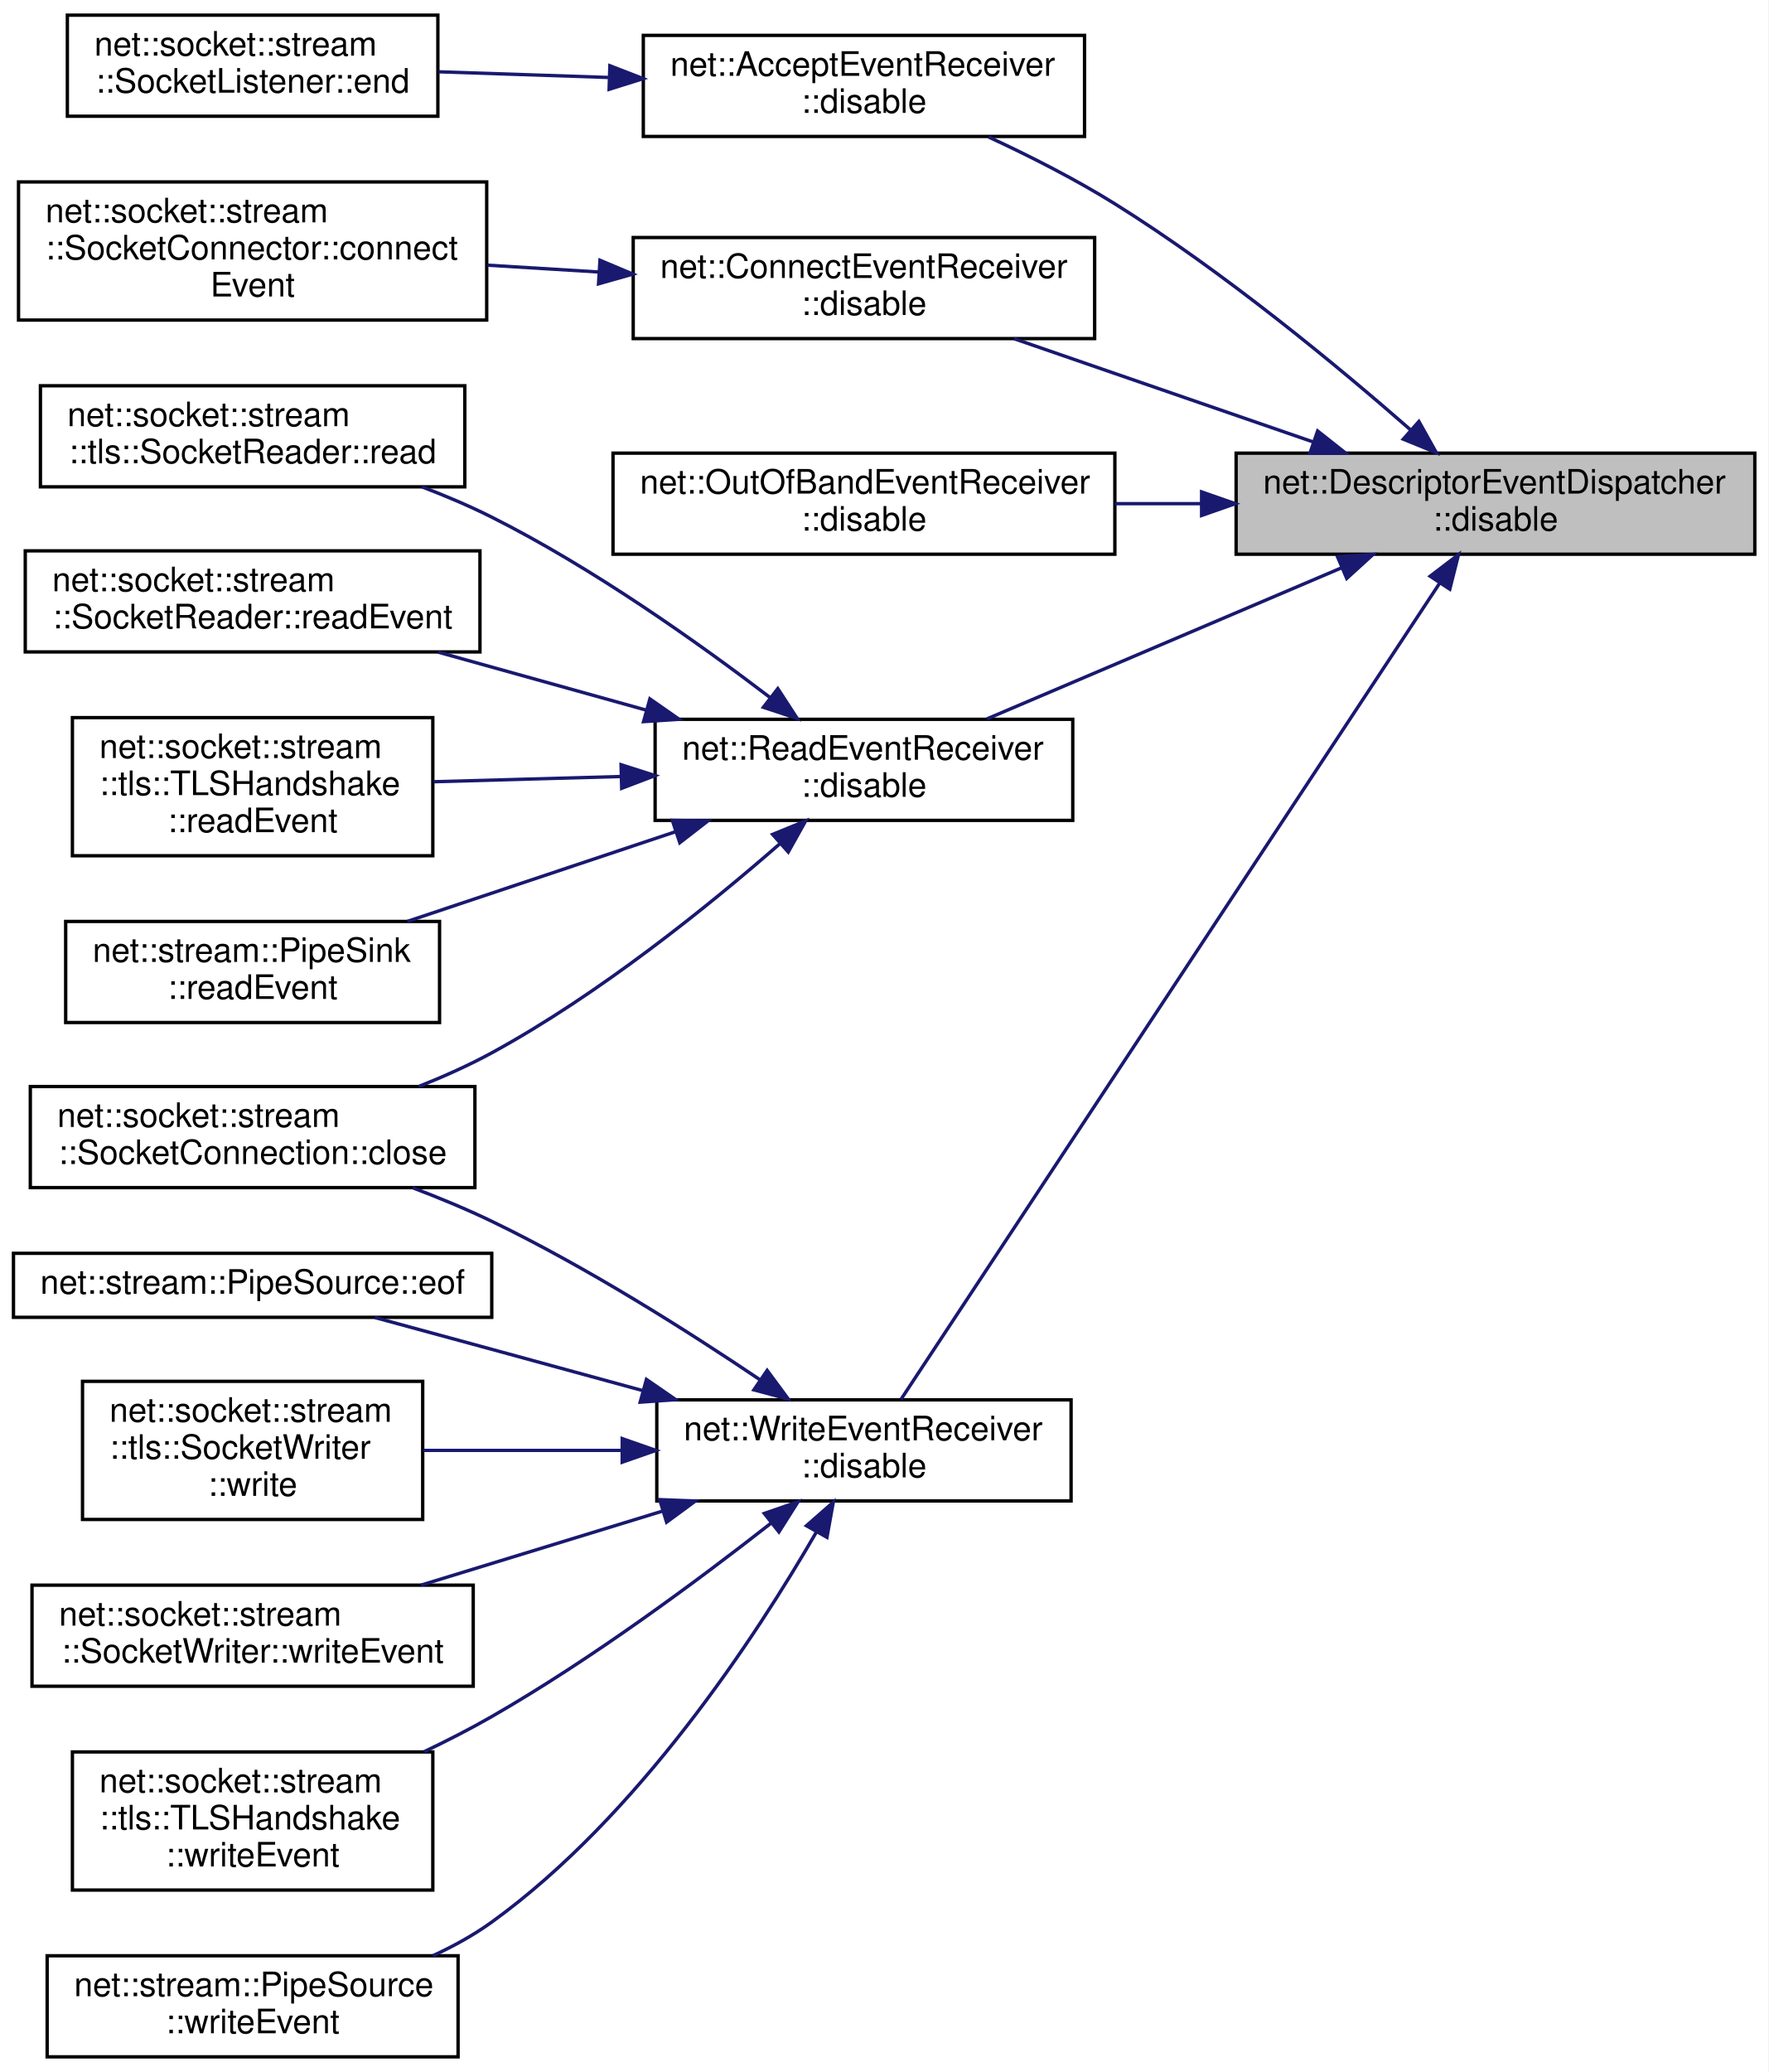
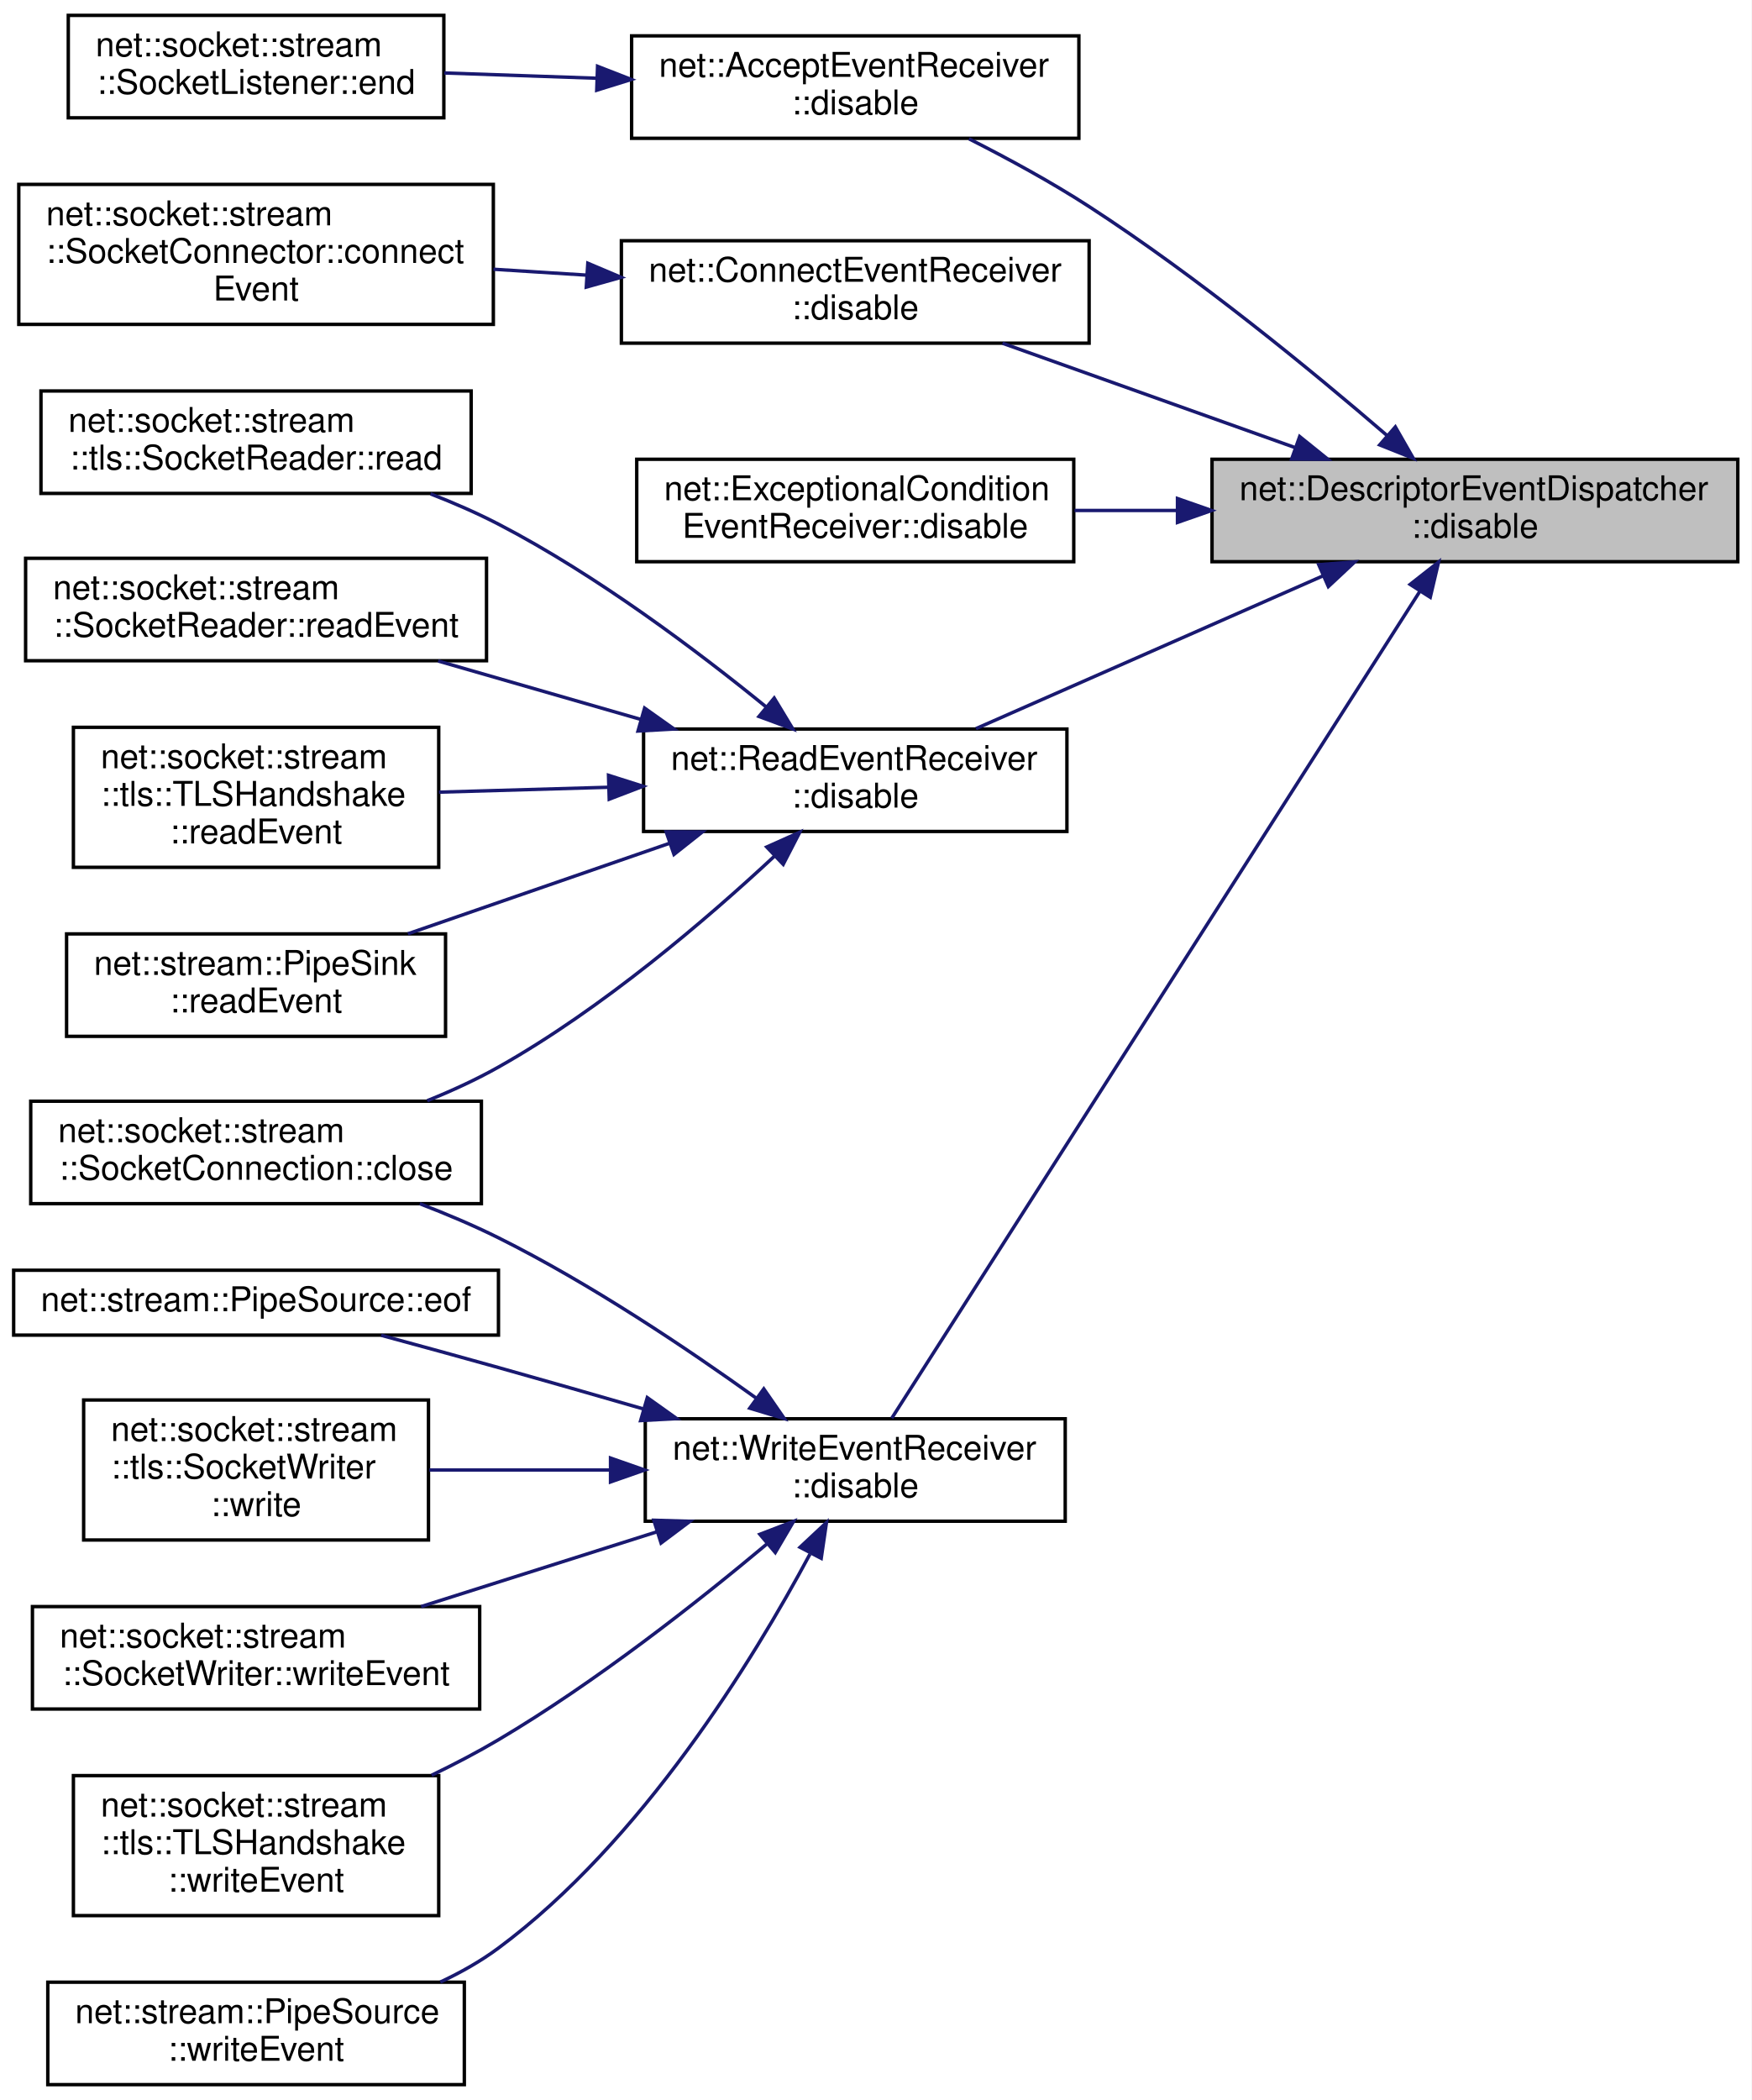
- <svg xmlns="http://www.w3.org/2000/svg" xmlns:xlink="http://www.w3.org/1999/xlink" width="525pt" height="615pt" viewBox="0.00 0.00 525.00 615.00">
+ <svg xmlns="http://www.w3.org/2000/svg" xmlns:xlink="http://www.w3.org/1999/xlink" width="513pt" height="615pt" viewBox="0.00 0.00 513.00 615.00">
  <g id="graph0" class="graph" transform="scale(1 1) rotate(0) translate(4 611)">
-     <polygon fill="white" stroke="transparent" points="-4,4 -4,-611 521,-611 521,4 -4,4" />
+     <polygon fill="white" stroke="transparent" points="-4,4 -4,-611 509,-611 509,4 -4,4" />
    <g id="node1" class="node">
      <g id="a_node1">
        <a xlink:title=" ">
-           <polygon fill="#bfbfbf" stroke="black" points="363,-446.5 363,-476.5 517,-476.5 517,-446.5 363,-446.5" />
-           <text text-anchor="start" x="371" y="-464.5" font-family="Helvetica,sans-Serif" font-size="10.00">net::DescriptorEventDispatcher</text>
-           <text text-anchor="middle" x="440" y="-453.5" font-family="Helvetica,sans-Serif" font-size="10.00">::disable</text>
+           <polygon fill="#bfbfbf" stroke="black" points="351,-446.5 351,-476.5 505,-476.5 505,-446.5 351,-446.5" />
+           <text text-anchor="start" x="359" y="-464.5" font-family="Helvetica,sans-Serif" font-size="10.00">net::DescriptorEventDispatcher</text>
+           <text text-anchor="middle" x="428" y="-453.5" font-family="Helvetica,sans-Serif" font-size="10.00">::disable</text>
        </a>
      </g>
    </g>
    <g id="node2" class="node">
      <g id="a_node2">
        <a xlink:href="classnet_1_1_accept_event_receiver.html#a9d6b2c168ca3557cb6006f55d2249edb" target="_top" xlink:title=" ">
-           <polygon fill="white" stroke="black" points="187,-570.5 187,-600.5 318,-600.5 318,-570.5 187,-570.5" />
-           <text text-anchor="start" x="195" y="-588.5" font-family="Helvetica,sans-Serif" font-size="10.00">net::AcceptEventReceiver</text>
-           <text text-anchor="middle" x="252.5" y="-577.5" font-family="Helvetica,sans-Serif" font-size="10.00">::disable</text>
+           <polygon fill="white" stroke="black" points="181,-570.5 181,-600.5 312,-600.5 312,-570.5 181,-570.5" />
+           <text text-anchor="start" x="189" y="-588.5" font-family="Helvetica,sans-Serif" font-size="10.00">net::AcceptEventReceiver</text>
+           <text text-anchor="middle" x="246.5" y="-577.5" font-family="Helvetica,sans-Serif" font-size="10.00">::disable</text>
        </a>
      </g>
    </g>
    <g id="edge1" class="edge">
-       <path fill="none" stroke="midnightblue" d="M414.93,-483.29C393.03,-502.45 359.28,-530.36 327,-550.5 315.25,-557.83 301.72,-564.68 289.51,-570.34" />
-       <polygon fill="midnightblue" stroke="midnightblue" points="417.27,-485.9 422.44,-476.65 412.63,-480.65 417.27,-485.9" />
+       <path fill="none" stroke="midnightblue" d="M402.38,-483.36C380.36,-502.34 346.74,-529.93 315,-550.5 303.92,-557.68 291.2,-564.59 279.81,-570.35" />
+       <polygon fill="midnightblue" stroke="midnightblue" points="404.69,-485.98 409.95,-476.78 400.1,-480.7 404.69,-485.98" />
    </g>
    <g id="node4" class="node">
      <g id="a_node4">
        <a xlink:href="classnet_1_1_connect_event_receiver.html#a8b2a4ec3db833c8990be7af55957726b" target="_top" xlink:title=" ">
-           <polygon fill="white" stroke="black" points="184,-510.5 184,-540.5 321,-540.5 321,-510.5 184,-510.5" />
-           <text text-anchor="start" x="192" y="-528.5" font-family="Helvetica,sans-Serif" font-size="10.00">net::ConnectEventReceiver</text>
-           <text text-anchor="middle" x="252.5" y="-517.5" font-family="Helvetica,sans-Serif" font-size="10.00">::disable</text>
+           <polygon fill="white" stroke="black" points="178,-510.5 178,-540.5 315,-540.5 315,-510.5 178,-510.5" />
+           <text text-anchor="start" x="186" y="-528.5" font-family="Helvetica,sans-Serif" font-size="10.00">net::ConnectEventReceiver</text>
+           <text text-anchor="middle" x="246.5" y="-517.5" font-family="Helvetica,sans-Serif" font-size="10.00">::disable</text>
        </a>
      </g>
    </g>
    <g id="edge3" class="edge">
-       <path fill="none" stroke="midnightblue" d="M385.83,-479.84C357.7,-489.55 323.58,-501.32 297.04,-510.48" />
-       <polygon fill="midnightblue" stroke="midnightblue" points="387.2,-483.08 395.51,-476.51 384.91,-476.46 387.2,-483.08" />
+       <path fill="none" stroke="midnightblue" d="M375.19,-479.97C348.04,-489.65 315.2,-501.36 289.63,-510.48" />
+       <polygon fill="midnightblue" stroke="midnightblue" points="376.67,-483.16 384.92,-476.51 374.32,-476.57 376.67,-483.16" />
    </g>
    <g id="node6" class="node">
      <g id="a_node6">
-         <a xlink:href="classnet_1_1_out_of_band_event_receiver.html#a3675c35e9736c56ed1d24e3eafd61305" target="_top" xlink:title=" ">
-           <polygon fill="white" stroke="black" points="178,-446.5 178,-476.5 327,-476.5 327,-446.5 178,-446.5" />
-           <text text-anchor="start" x="186" y="-464.5" font-family="Helvetica,sans-Serif" font-size="10.00">net::OutOfBandEventReceiver</text>
-           <text text-anchor="middle" x="252.5" y="-453.5" font-family="Helvetica,sans-Serif" font-size="10.00">::disable</text>
+         <a xlink:href="classnet_1_1_exceptional_condition_event_receiver.html#a4d7a7a662a7d93668a8fa3ab6f56c4c0" target="_top" xlink:title=" ">
+           <polygon fill="white" stroke="black" points="182.5,-446.5 182.5,-476.5 310.5,-476.5 310.5,-446.5 182.5,-446.5" />
+           <text text-anchor="start" x="190.5" y="-464.5" font-family="Helvetica,sans-Serif" font-size="10.00">net::ExceptionalCondition</text>
+           <text text-anchor="middle" x="246.5" y="-453.5" font-family="Helvetica,sans-Serif" font-size="10.00">EventReceiver::disable</text>
        </a>
      </g>
    </g>
    <g id="edge5" class="edge">
-       <path fill="none" stroke="midnightblue" d="M352.73,-461.5C344.15,-461.5 335.5,-461.5 327.07,-461.5" />
-       <polygon fill="midnightblue" stroke="midnightblue" points="352.75,-465 362.75,-461.5 352.75,-458 352.75,-465" />
+       <path fill="none" stroke="midnightblue" d="M340.78,-461.5C330.65,-461.5 320.46,-461.5 310.73,-461.5" />
+       <polygon fill="midnightblue" stroke="midnightblue" points="340.88,-465 350.88,-461.5 340.88,-458 340.88,-465" />
    </g>
    <g id="node7" class="node">
      <g id="a_node7">
        <a xlink:href="classnet_1_1_read_event_receiver.html#a1aa12164e4a0363f8a61acdceb44cd0c" target="_top" xlink:title=" ">
-           <polygon fill="white" stroke="black" points="190.5,-367.5 190.5,-397.5 314.5,-397.5 314.5,-367.5 190.5,-367.5" />
-           <text text-anchor="start" x="198.5" y="-385.5" font-family="Helvetica,sans-Serif" font-size="10.00">net::ReadEventReceiver</text>
-           <text text-anchor="middle" x="252.5" y="-374.5" font-family="Helvetica,sans-Serif" font-size="10.00">::disable</text>
+           <polygon fill="white" stroke="black" points="184.5,-367.5 184.5,-397.5 308.5,-397.5 308.5,-367.5 184.5,-367.5" />
+           <text text-anchor="start" x="192.5" y="-385.5" font-family="Helvetica,sans-Serif" font-size="10.00">net::ReadEventReceiver</text>
+           <text text-anchor="middle" x="246.5" y="-374.5" font-family="Helvetica,sans-Serif" font-size="10.00">::disable</text>
        </a>
      </g>
    </g>
    <g id="edge6" class="edge">
-       <path fill="none" stroke="midnightblue" d="M394.44,-442.52C362.13,-428.76 319.01,-410.4 289.01,-397.62" />
-       <polygon fill="midnightblue" stroke="midnightblue" points="393.1,-445.76 403.67,-446.45 395.84,-439.32 393.1,-445.76" />
+       <path fill="none" stroke="midnightblue" d="M383.48,-442.35C352.26,-428.61 310.77,-410.35 281.86,-397.62" />
+       <polygon fill="midnightblue" stroke="midnightblue" points="382.25,-445.63 392.81,-446.45 385.07,-439.22 382.25,-445.63" />
    </g>
    <g id="node13" class="node">
      <g id="a_node13">
        <a xlink:href="classnet_1_1_write_event_receiver.html#a5fde8579d923d80afbd015935d1fdea9" target="_top" xlink:title=" ">
-           <polygon fill="white" stroke="black" points="191,-165.5 191,-195.5 314,-195.5 314,-165.5 191,-165.5" />
-           <text text-anchor="start" x="199" y="-183.5" font-family="Helvetica,sans-Serif" font-size="10.00">net::WriteEventReceiver</text>
-           <text text-anchor="middle" x="252.5" y="-172.5" font-family="Helvetica,sans-Serif" font-size="10.00">::disable</text>
+           <polygon fill="white" stroke="black" points="185,-165.5 185,-195.5 308,-195.5 308,-165.5 185,-165.5" />
+           <text text-anchor="start" x="193" y="-183.5" font-family="Helvetica,sans-Serif" font-size="10.00">net::WriteEventReceiver</text>
+           <text text-anchor="middle" x="246.5" y="-172.5" font-family="Helvetica,sans-Serif" font-size="10.00">::disable</text>
        </a>
      </g>
    </g>
    <g id="edge12" class="edge">
-       <path fill="none" stroke="midnightblue" d="M423.38,-437.83C386.35,-381.75 294.1,-242 263.52,-195.68" />
-       <polygon fill="midnightblue" stroke="midnightblue" points="420.6,-439.97 429.03,-446.39 426.44,-436.12 420.6,-439.97" />
+       <path fill="none" stroke="midnightblue" d="M411.88,-437.83C376.06,-381.75 286.79,-242 257.2,-195.68" />
+       <polygon fill="midnightblue" stroke="midnightblue" points="409.02,-439.85 417.35,-446.39 414.92,-436.08 409.02,-439.85" />
    </g>
    <g id="node3" class="node">
      <g id="a_node3">
        <a xlink:href="classnet_1_1socket_1_1stream_1_1_socket_listener.html#a1f2d699a1d63343e7f2ef2cdd434da00" target="_top" xlink:title=" ">
          <polygon fill="white" stroke="black" points="16,-576.5 16,-606.5 126,-606.5 126,-576.5 16,-576.5" />
          <text text-anchor="start" x="24" y="-594.5" font-family="Helvetica,sans-Serif" font-size="10.00">net::socket::stream</text>
          <text text-anchor="middle" x="71" y="-583.5" font-family="Helvetica,sans-Serif" font-size="10.00">::SocketListener::end</text>
        </a>
      </g>
    </g>
    <g id="edge2" class="edge">
-       <path fill="none" stroke="midnightblue" d="M176.55,-588.01C159.67,-588.57 142.06,-589.16 126.22,-589.69" />
-       <polygon fill="midnightblue" stroke="midnightblue" points="177.07,-591.49 186.95,-587.66 176.84,-584.49 177.07,-591.49" />
+       <path fill="none" stroke="midnightblue" d="M170.64,-588.09C155.68,-588.61 140.24,-589.14 126.15,-589.63" />
+       <polygon fill="midnightblue" stroke="midnightblue" points="171.02,-591.58 180.9,-587.73 170.78,-584.58 171.02,-591.58" />
    </g>
    <g id="node5" class="node">
      <g id="a_node5">
        <a xlink:href="classnet_1_1socket_1_1stream_1_1_socket_connector.html#acb928c04763dadc6adcb9c7d711d0348" target="_top" xlink:title=" ">
          <polygon fill="white" stroke="black" points="1.5,-516 1.5,-557 140.5,-557 140.5,-516 1.5,-516" />
          <text text-anchor="start" x="9.5" y="-545" font-family="Helvetica,sans-Serif" font-size="10.00">net::socket::stream</text>
          <text text-anchor="start" x="9.5" y="-534" font-family="Helvetica,sans-Serif" font-size="10.00">::SocketConnector::connect</text>
          <text text-anchor="middle" x="71" y="-523" font-family="Helvetica,sans-Serif" font-size="10.00">Event</text>
        </a>
      </g>
    </g>
    <g id="edge4" class="edge">
-       <path fill="none" stroke="midnightblue" d="M173.86,-530.26C162.84,-530.93 151.57,-531.62 140.74,-532.29" />
-       <polygon fill="midnightblue" stroke="midnightblue" points="174.13,-533.75 183.89,-529.64 173.7,-526.76 174.13,-533.75" />
+       <path fill="none" stroke="midnightblue" d="M167.76,-530.43C158.68,-531 149.47,-531.59 140.53,-532.15" />
+       <polygon fill="midnightblue" stroke="midnightblue" points="168.17,-533.91 177.92,-529.78 167.72,-526.92 168.17,-533.91" />
    </g>
    <g id="node8" class="node">
      <g id="a_node8">
        <a xlink:href="classnet_1_1socket_1_1stream_1_1_socket_connection.html#ad80107c21f19c407619fc28425db1d40" target="_top" xlink:title=" ">
          <polygon fill="white" stroke="black" points="5,-258.5 5,-288.5 137,-288.5 137,-258.5 5,-258.5" />
          <text text-anchor="start" x="13" y="-276.5" font-family="Helvetica,sans-Serif" font-size="10.00">net::socket::stream</text>
          <text text-anchor="middle" x="71" y="-265.5" font-family="Helvetica,sans-Serif" font-size="10.00">::SocketConnection::close</text>
        </a>
      </g>
    </g>
    <g id="edge7" class="edge">
-       <path fill="none" stroke="midnightblue" d="M227.65,-360.66C206.43,-342.14 173.91,-315.88 142,-298.5 135.2,-294.8 127.74,-291.46 120.31,-288.51" />
-       <polygon fill="midnightblue" stroke="midnightblue" points="225.39,-363.34 235.2,-367.35 230.03,-358.1 225.39,-363.34" />
+       <path fill="none" stroke="midnightblue" d="M222.9,-360.33C202.98,-341.77 172.45,-315.63 142,-298.5 135.48,-294.83 128.32,-291.54 121.14,-288.65" />
+       <polygon fill="midnightblue" stroke="midnightblue" points="220.58,-362.95 230.25,-367.28 225.4,-357.87 220.58,-362.95" />
    </g>
    <g id="node9" class="node">
      <g id="a_node9">
        <a xlink:href="classnet_1_1socket_1_1stream_1_1tls_1_1_socket_reader.html#a66094f94e4c20714c159432dac407b1c" target="_top" xlink:title=" ">
          <polygon fill="white" stroke="black" points="8,-466.5 8,-496.5 134,-496.5 134,-466.5 8,-466.5" />
          <text text-anchor="start" x="16" y="-484.5" font-family="Helvetica,sans-Serif" font-size="10.00">net::socket::stream</text>
          <text text-anchor="middle" x="71" y="-473.5" font-family="Helvetica,sans-Serif" font-size="10.00">::tls::SocketReader::read</text>
        </a>
      </g>
    </g>
    <g id="edge8" class="edge">
-       <path fill="none" stroke="midnightblue" d="M224.73,-403.89C203.31,-420.23 171.99,-442.44 142,-457.5 135.46,-460.79 128.36,-463.8 121.27,-466.5" />
-       <polygon fill="midnightblue" stroke="midnightblue" points="226.93,-406.61 232.71,-397.72 222.65,-401.07 226.93,-406.61" />
+       <path fill="none" stroke="midnightblue" d="M220.48,-403.91C200.34,-420.31 170.74,-442.59 142,-457.5 135.73,-460.75 128.92,-463.72 122.1,-466.37" />
+       <polygon fill="midnightblue" stroke="midnightblue" points="222.76,-406.57 228.24,-397.5 218.3,-401.17 222.76,-406.57" />
    </g>
    <g id="node10" class="node">
      <g id="a_node10">
        <a xlink:href="classnet_1_1socket_1_1stream_1_1_socket_reader.html#ab61867e53c7aeaf9c51cfaa19ddd060b" target="_top" xlink:title=" ">
          <polygon fill="white" stroke="black" points="3.5,-417.5 3.5,-447.5 138.5,-447.5 138.5,-417.5 3.5,-417.5" />
          <text text-anchor="start" x="11.5" y="-435.5" font-family="Helvetica,sans-Serif" font-size="10.00">net::socket::stream</text>
          <text text-anchor="middle" x="71" y="-424.5" font-family="Helvetica,sans-Serif" font-size="10.00">::SocketReader::readEvent</text>
        </a>
      </g>
    </g>
    <g id="edge9" class="edge">
-       <path fill="none" stroke="midnightblue" d="M187.91,-400.21C167.72,-405.84 145.59,-412 126.13,-417.42" />
-       <polygon fill="midnightblue" stroke="midnightblue" points="188.95,-403.56 197.64,-397.5 187.07,-396.81 188.95,-403.56" />
+       <path fill="none" stroke="midnightblue" d="M183.77,-400.29C164.32,-405.89 143.04,-412.03 124.32,-417.42" />
+       <polygon fill="midnightblue" stroke="midnightblue" points="184.8,-403.63 193.44,-397.5 182.87,-396.91 184.8,-403.63" />
    </g>
    <g id="node11" class="node">
      <g id="a_node11">
        <a xlink:href="classnet_1_1socket_1_1stream_1_1tls_1_1_t_l_s_handshake.html#a35bcd6ef7b0b5581fcc7cb56873edb30" target="_top" xlink:title=" ">
          <polygon fill="white" stroke="black" points="17.5,-357 17.5,-398 124.5,-398 124.5,-357 17.5,-357" />
          <text text-anchor="start" x="25.5" y="-386" font-family="Helvetica,sans-Serif" font-size="10.00">net::socket::stream</text>
          <text text-anchor="start" x="25.5" y="-375" font-family="Helvetica,sans-Serif" font-size="10.00">::tls::TLSHandshake</text>
          <text text-anchor="middle" x="71" y="-364" font-family="Helvetica,sans-Serif" font-size="10.00">::readEvent</text>
        </a>
      </g>
    </g>
    <g id="edge10" class="edge">
-       <path fill="none" stroke="midnightblue" d="M180.32,-380.52C161.79,-380 142.15,-379.45 124.76,-378.97" />
-       <polygon fill="midnightblue" stroke="midnightblue" points="180.39,-384.02 190.48,-380.8 180.58,-377.02 180.39,-384.02" />
+       <path fill="none" stroke="midnightblue" d="M174.12,-380.44C157.53,-379.96 140.17,-379.46 124.56,-379.01" />
+       <polygon fill="midnightblue" stroke="midnightblue" points="174.23,-383.95 184.33,-380.74 174.44,-376.95 174.23,-383.95" />
    </g>
    <g id="node12" class="node">
      <g id="a_node12">
        <a xlink:href="classnet_1_1stream_1_1_pipe_sink.html#ac5d03738aa3630076fcf27b18b232b71" target="_top" xlink:title=" ">
          <polygon fill="white" stroke="black" points="15.5,-307.5 15.5,-337.5 126.5,-337.5 126.5,-307.5 15.5,-307.5" />
          <text text-anchor="start" x="23.5" y="-325.5" font-family="Helvetica,sans-Serif" font-size="10.00">net::stream::PipeSink</text>
          <text text-anchor="middle" x="71" y="-314.5" font-family="Helvetica,sans-Serif" font-size="10.00">::readEvent</text>
        </a>
      </g>
    </g>
    <g id="edge11" class="edge">
-       <path fill="none" stroke="midnightblue" d="M196.66,-364.17C171.13,-355.64 141.14,-345.61 116.97,-337.53" />
-       <polygon fill="midnightblue" stroke="midnightblue" points="195.61,-367.51 206.2,-367.36 197.83,-360.87 195.61,-367.51" />
+       <path fill="none" stroke="midnightblue" d="M192.17,-364.06C167.56,-355.55 138.72,-345.57 115.47,-337.53" />
+       <polygon fill="midnightblue" stroke="midnightblue" points="191.12,-367.4 201.72,-367.36 193.41,-360.78 191.12,-367.4" />
    </g>
    <g id="edge13" class="edge">
-       <path fill="none" stroke="midnightblue" d="M221.69,-201.43C200.21,-215.9 170.17,-234.92 142,-248.5 134.56,-252.09 126.47,-255.44 118.51,-258.46" />
-       <polygon fill="midnightblue" stroke="midnightblue" points="223.76,-204.25 230.05,-195.73 219.82,-198.47 223.76,-204.25" />
+       <path fill="none" stroke="midnightblue" d="M217.6,-201.47C197.37,-216 168.94,-235.08 142,-248.5 134.72,-252.12 126.79,-255.48 118.96,-258.48" />
+       <polygon fill="midnightblue" stroke="midnightblue" points="219.71,-204.26 225.74,-195.54 215.6,-198.6 219.71,-204.26" />
    </g>
    <g id="node14" class="node">
      <g id="a_node14">
        <a xlink:href="classnet_1_1stream_1_1_pipe_source.html#ade562b3d0a9540b9ea8664c111daa857" target="_top" xlink:title=" ">
          <polygon fill="white" stroke="black" points="0,-220 0,-239 142,-239 142,-220 0,-220" />
          <text text-anchor="middle" x="71" y="-227" font-family="Helvetica,sans-Serif" font-size="10.00">net::stream::PipeSource::eof</text>
        </a>
      </g>
    </g>
    <g id="edge14" class="edge">
-       <path fill="none" stroke="midnightblue" d="M186.64,-198.3C171.96,-202.32 156.45,-206.56 142,-210.5 130.7,-213.58 118.37,-216.93 107.26,-219.95" />
-       <polygon fill="midnightblue" stroke="midnightblue" points="187.92,-201.57 196.64,-195.56 186.07,-194.82 187.92,-201.57" />
+       <path fill="none" stroke="midnightblue" d="M184.28,-198.43C170.39,-202.45 155.7,-206.66 142,-210.5 130.85,-213.63 118.67,-216.96 107.64,-219.95" />
+       <polygon fill="midnightblue" stroke="midnightblue" points="185.59,-201.7 194.22,-195.55 183.64,-194.97 185.59,-201.7" />
    </g>
    <g id="node15" class="node">
      <g id="a_node15">
        <a xlink:href="classnet_1_1socket_1_1stream_1_1tls_1_1_socket_writer.html#a704f8cb843067a6670c454d88530cc8f" target="_top" xlink:title=" ">
          <polygon fill="white" stroke="black" points="20.5,-160 20.5,-201 121.5,-201 121.5,-160 20.5,-160" />
          <text text-anchor="start" x="28.5" y="-189" font-family="Helvetica,sans-Serif" font-size="10.00">net::socket::stream</text>
          <text text-anchor="start" x="28.5" y="-178" font-family="Helvetica,sans-Serif" font-size="10.00">::tls::SocketWriter</text>
          <text text-anchor="middle" x="71" y="-167" font-family="Helvetica,sans-Serif" font-size="10.00">::write</text>
        </a>
      </g>
    </g>
    <g id="edge15" class="edge">
-       <path fill="none" stroke="midnightblue" d="M180.56,-180.5C160.86,-180.5 139.88,-180.5 121.68,-180.5" />
-       <polygon fill="midnightblue" stroke="midnightblue" points="180.73,-184 190.73,-180.5 180.73,-177 180.73,-184" />
+       <path fill="none" stroke="midnightblue" d="M174.52,-180.5C156.81,-180.5 138.19,-180.5 121.75,-180.5" />
+       <polygon fill="midnightblue" stroke="midnightblue" points="174.82,-184 184.82,-180.5 174.82,-177 174.82,-184" />
    </g>
    <g id="node16" class="node">
      <g id="a_node16">
        <a xlink:href="classnet_1_1socket_1_1stream_1_1_socket_writer.html#aa5212806acd0460108b81ad5fc14807d" target="_top" xlink:title=" ">
          <polygon fill="white" stroke="black" points="5.5,-110.5 5.5,-140.5 136.5,-140.5 136.5,-110.5 5.5,-110.5" />
          <text text-anchor="start" x="13.5" y="-128.5" font-family="Helvetica,sans-Serif" font-size="10.00">net::socket::stream</text>
          <text text-anchor="middle" x="71" y="-117.5" font-family="Helvetica,sans-Serif" font-size="10.00">::SocketWriter::writeEvent</text>
        </a>
      </g>
    </g>
    <g id="edge16" class="edge">
-       <path fill="none" stroke="midnightblue" d="M192.72,-162.49C169.51,-155.38 143.14,-147.3 120.99,-140.51" />
-       <polygon fill="midnightblue" stroke="midnightblue" points="191.86,-165.89 202.45,-165.47 193.91,-159.19 191.86,-165.89" />
+       <path fill="none" stroke="midnightblue" d="M188.38,-162.39C166.02,-155.3 140.67,-147.27 119.35,-140.51" />
+       <polygon fill="midnightblue" stroke="midnightblue" points="187.5,-165.79 198.09,-165.47 189.62,-159.11 187.5,-165.79" />
    </g>
    <g id="node17" class="node">
      <g id="a_node17">
        <a xlink:href="classnet_1_1socket_1_1stream_1_1tls_1_1_t_l_s_handshake.html#a4f9fdbda5c8978a21a402013f153cbca" target="_top" xlink:title=" ">
          <polygon fill="white" stroke="black" points="17.5,-50 17.5,-91 124.5,-91 124.5,-50 17.5,-50" />
          <text text-anchor="start" x="25.5" y="-79" font-family="Helvetica,sans-Serif" font-size="10.00">net::socket::stream</text>
          <text text-anchor="start" x="25.5" y="-68" font-family="Helvetica,sans-Serif" font-size="10.00">::tls::TLSHandshake</text>
          <text text-anchor="middle" x="71" y="-57" font-family="Helvetica,sans-Serif" font-size="10.00">::writeEvent</text>
        </a>
      </g>
    </g>
    <g id="edge17" class="edge">
-       <path fill="none" stroke="midnightblue" d="M224.91,-158.9C203.36,-142.01 171.8,-118.6 142,-101.5 135.66,-97.86 128.81,-94.36 121.97,-91.09" />
-       <polygon fill="midnightblue" stroke="midnightblue" points="222.92,-161.79 232.93,-165.25 227.26,-156.3 222.92,-161.79" />
+       <path fill="none" stroke="midnightblue" d="M220.65,-158.86C200.39,-141.89 170.55,-118.4 142,-101.5 135.82,-97.84 129.14,-94.35 122.43,-91.12" />
+       <polygon fill="midnightblue" stroke="midnightblue" points="218.56,-161.67 228.45,-165.47 223.08,-156.33 218.56,-161.67" />
    </g>
    <g id="node18" class="node">
      <g id="a_node18">
        <a xlink:href="classnet_1_1stream_1_1_pipe_source.html#a18f1ac9bf60b45f9c00467afdfc4c376" target="_top" xlink:title=" ">
          <polygon fill="white" stroke="black" points="10,-0.5 10,-30.5 132,-30.5 132,-0.5 10,-0.5" />
          <text text-anchor="start" x="18" y="-18.5" font-family="Helvetica,sans-Serif" font-size="10.00">net::stream::PipeSource</text>
          <text text-anchor="middle" x="71" y="-7.5" font-family="Helvetica,sans-Serif" font-size="10.00">::writeEvent</text>
        </a>
      </g>
    </g>
    <g id="edge18" class="edge">
-       <path fill="none" stroke="midnightblue" d="M238.39,-156.28C220.48,-125.3 185.54,-71.92 142,-40.5 136.66,-36.65 130.67,-33.34 124.51,-30.51" />
-       <polygon fill="midnightblue" stroke="midnightblue" points="235.43,-158.14 243.4,-165.12 241.52,-154.7 235.43,-158.14" />
+       <path fill="none" stroke="midnightblue" d="M233.23,-155.86C216.59,-124.8 184.05,-71.71 142,-40.5 136.82,-36.65 130.99,-33.36 124.97,-30.54" />
+       <polygon fill="midnightblue" stroke="midnightblue" points="230.33,-157.87 238.07,-165.11 236.53,-154.63 230.33,-157.87" />
    </g>
  </g>
</svg>
